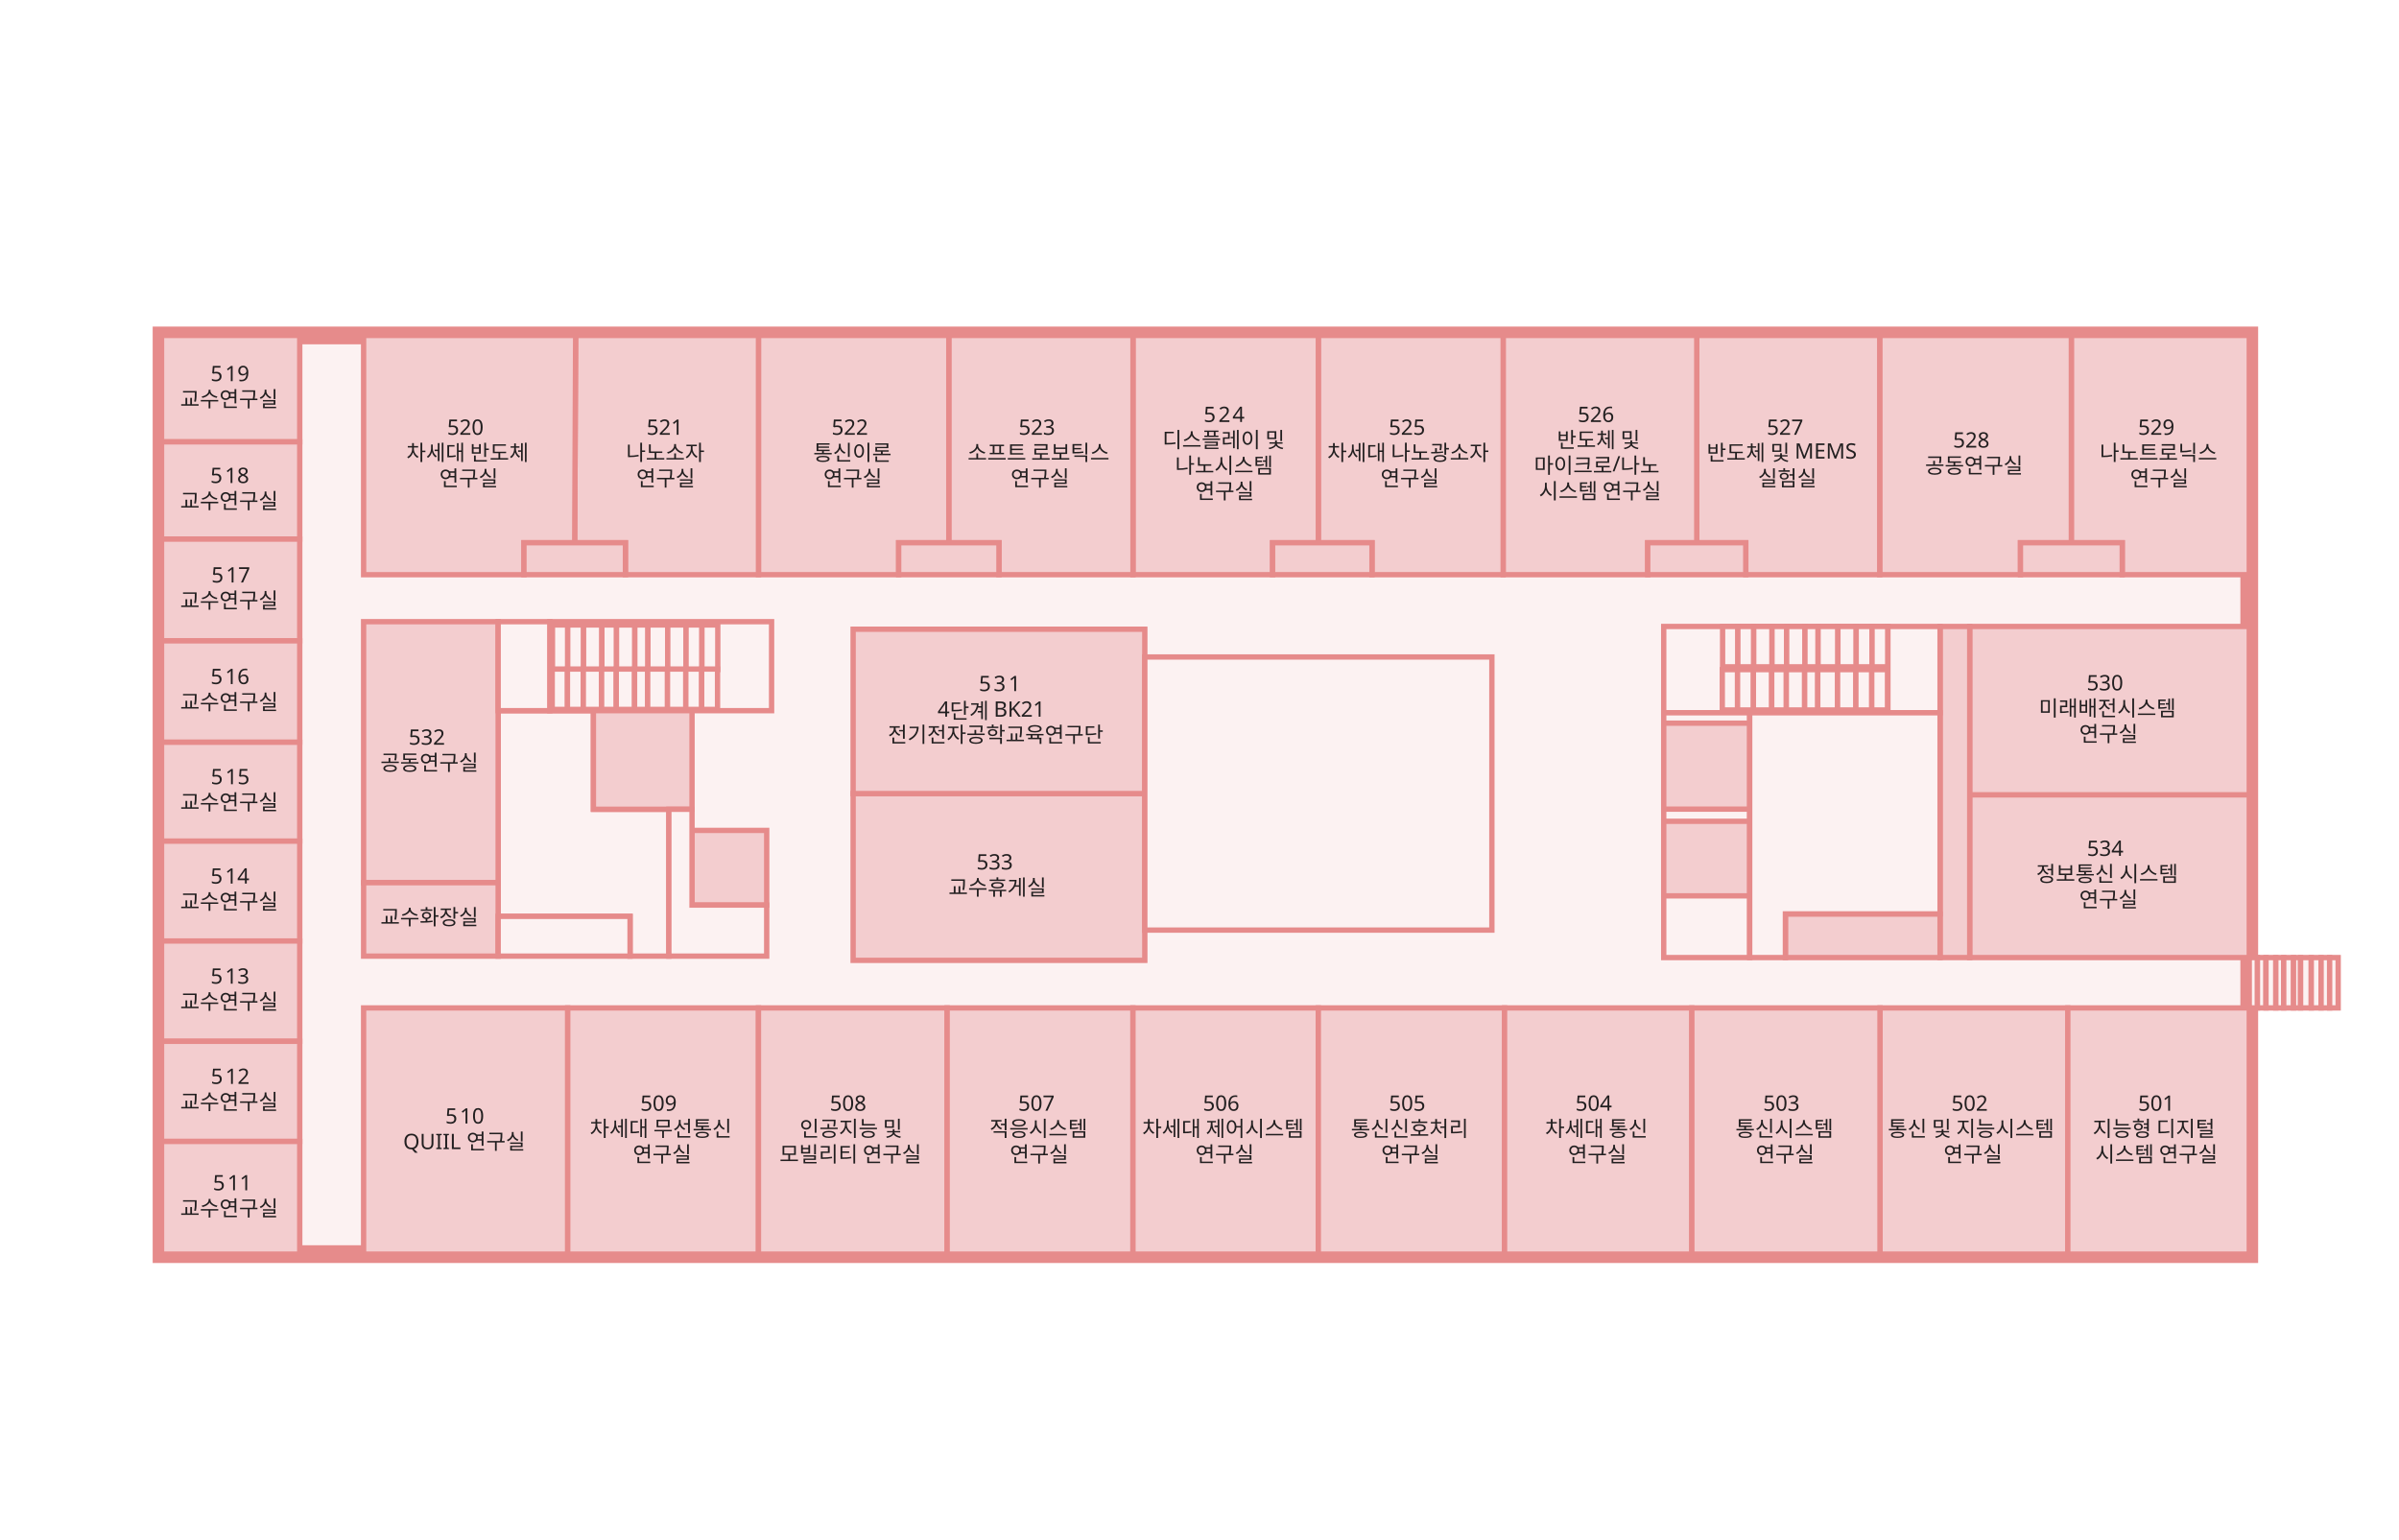
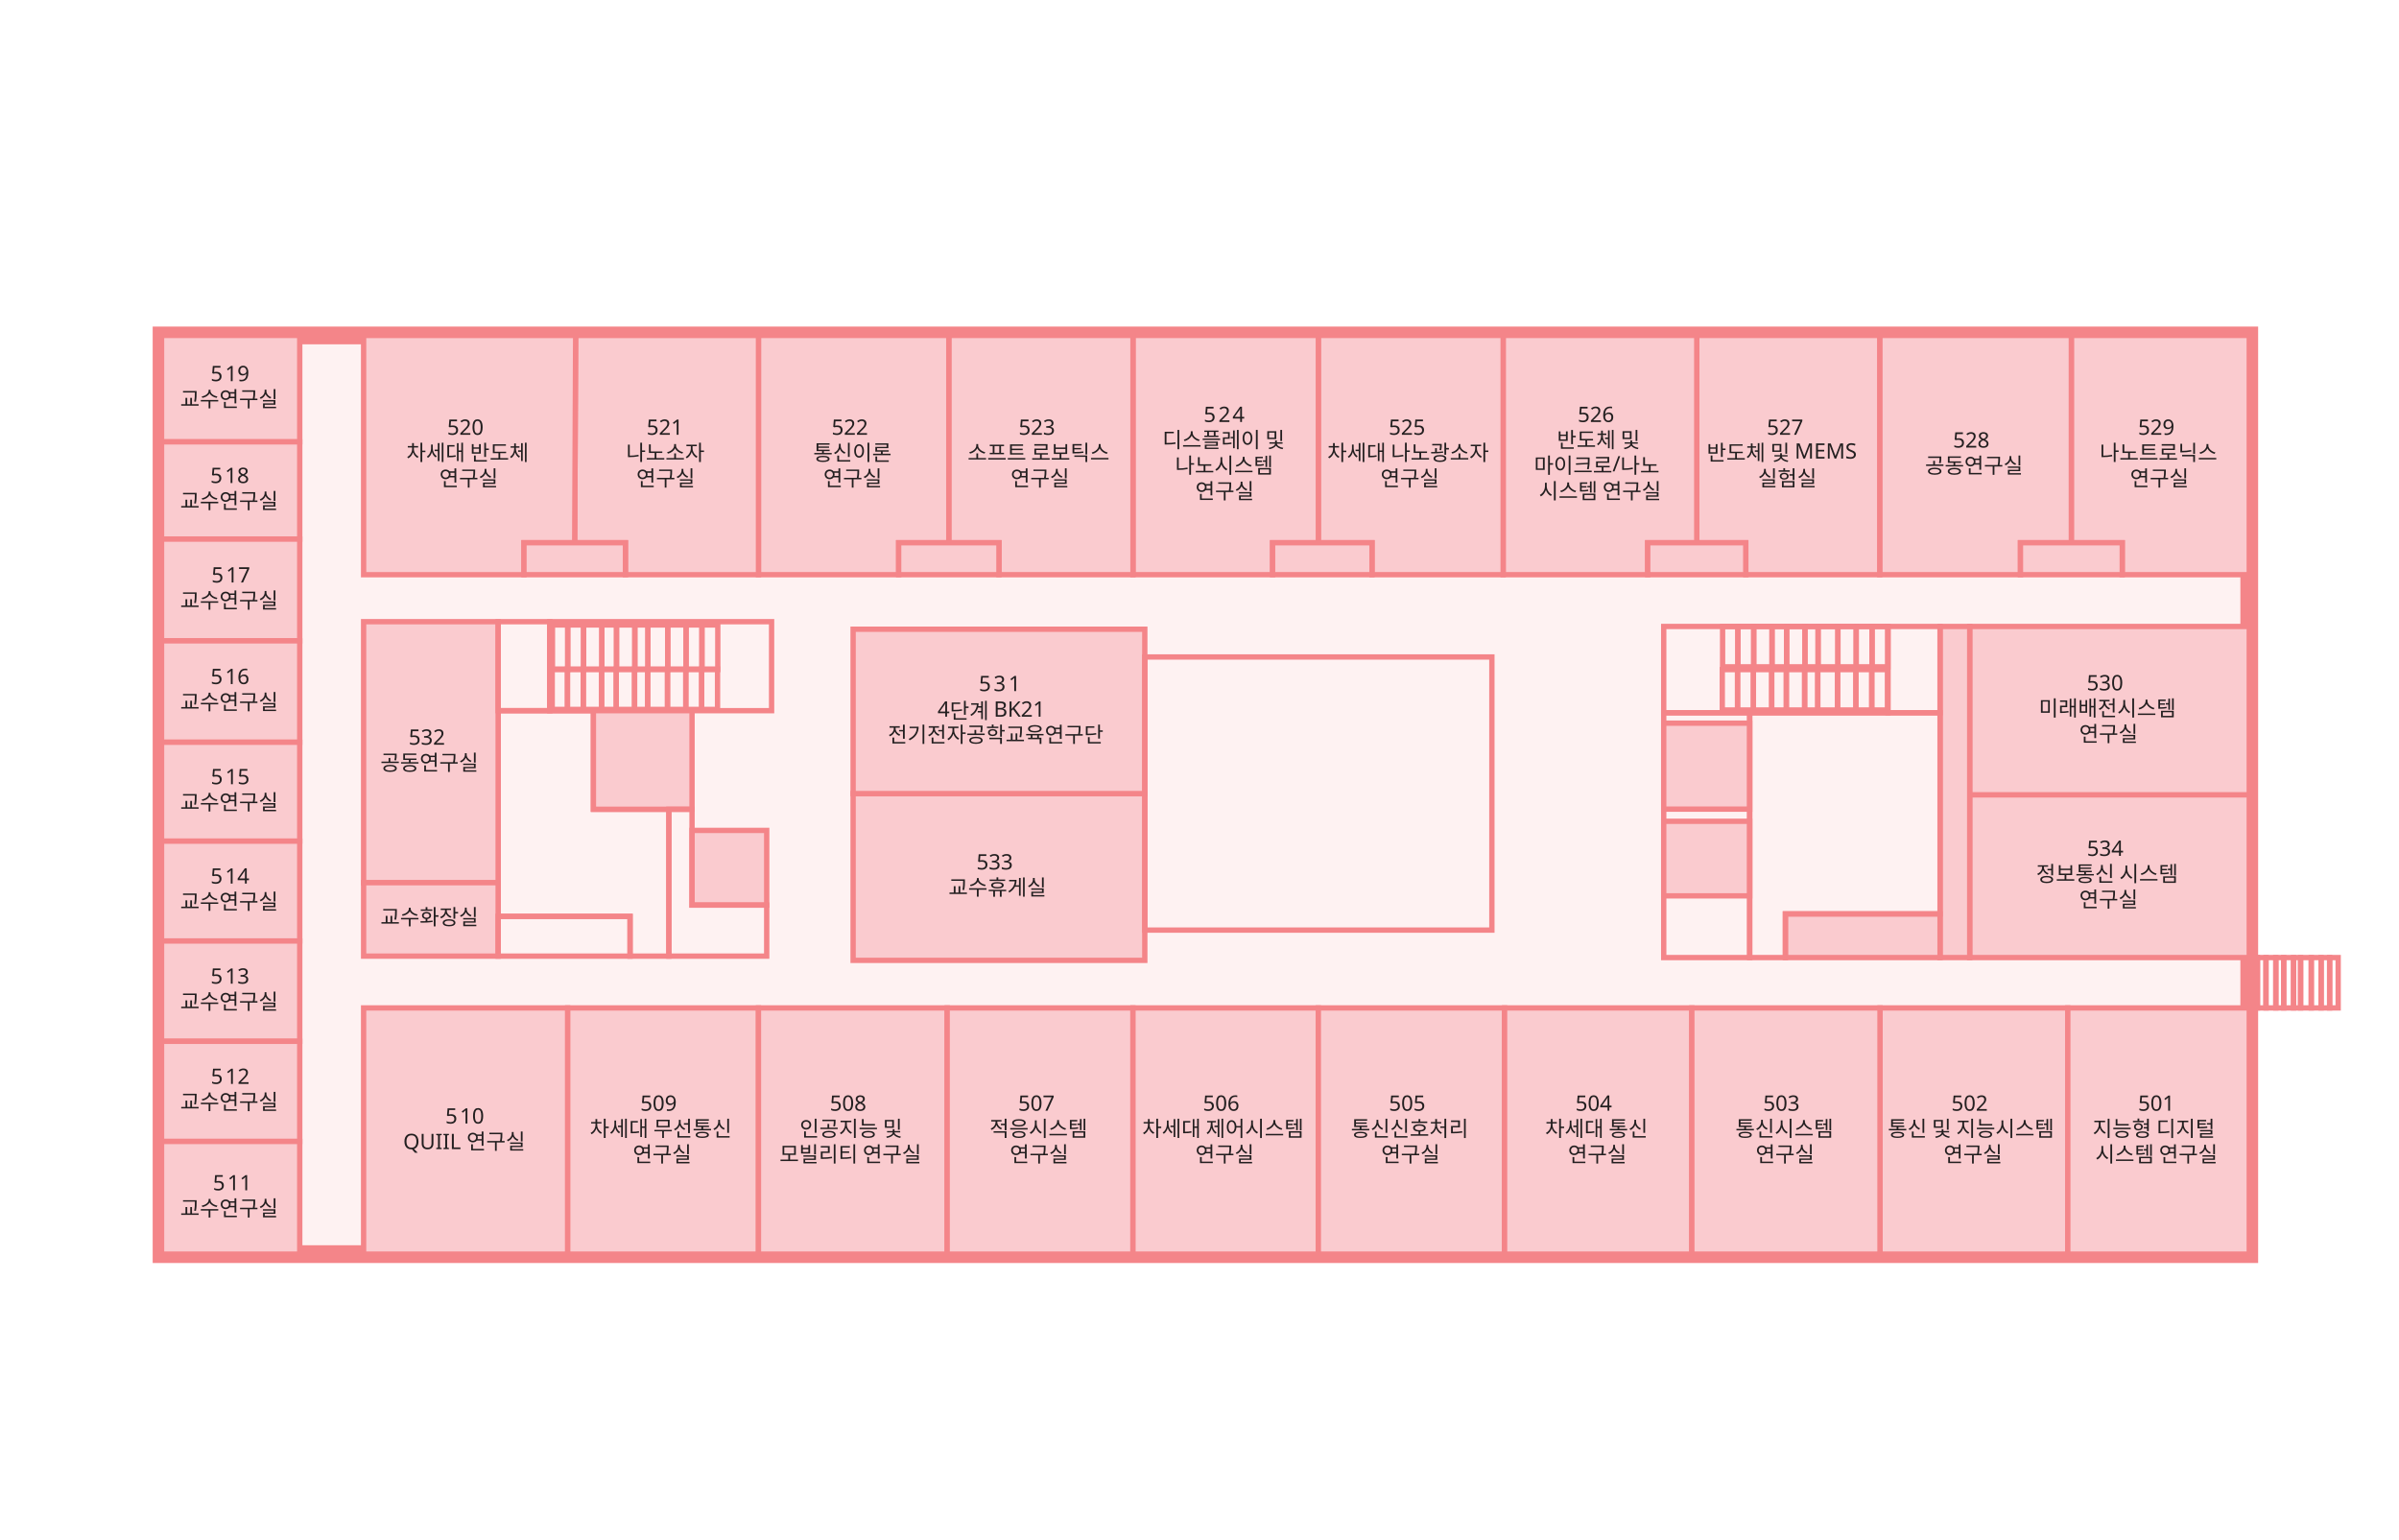
<svg xmlns="http://www.w3.org/2000/svg" id="_x35_" viewBox="0 0 1350.69 867.01">
  <defs>
    <style>
      .cls-1 {
-         fill: #fcf2f2;
-         stroke-width: 10px;
+         fill: none;
+       }
+ 
+       .cls-1, .cls-2 {
+         stroke-width: 3px;
      }

      .cls-1, .cls-2, .cls-3 {
-         stroke: #e68b8b;
+         stroke: #f48589;
        stroke-miterlimit: 10;
      }

      .cls-2 {
-         fill: #fcf2f2;
-       }
- 
-       .cls-2, .cls-3 {
-         stroke-width: 3px;
+         fill: #facbcf;
      }

      .cls-4 {
-         fill: #221f20;
+         letter-spacing: -.03em;
+       }
+ 
+       .cls-5 {
+         fill: #231f20;
        font-family: NanumSquareNeoTTF-dEb, 'NanumSquare Neo';
        font-size: 12px;
      }

-       .cls-5 {
-         letter-spacing: -.03em;
-       }
- 
      .cls-6 {
        letter-spacing: -.01em;
      }

      .cls-3 {
-         fill: #f3cdcf;
+         fill: #fef2f2;
+         stroke-width: 10px;
      }
    </style>
  </defs>
  <g id="Layer_x5F_border-7" data-name="Layer_x5F_border">
-     <rect class="cls-1" x="90.96" y="188.88" width="1175.42" height="517.29" />
+     <rect class="cls-3" x="90.96" y="188.88" width="1175.42" height="517.29" />
    <g>
-       <rect class="cls-2" x="1266.38" y="539.19" width="4.62" height="28.35" />
-       <rect class="cls-2" x="1271" y="539.19" width="4.8" height="28.35" />
-       <rect class="cls-2" x="1275.8" y="539.19" width="5.54" height="28.35" />
-       <rect class="cls-2" x="1281.34" y="539.19" width="4.43" height="28.35" />
-       <rect class="cls-2" x="1285.78" y="539.19" width="5.54" height="28.35" />
-       <rect class="cls-2" x="1291.32" y="539.19" width="3.97" height="28.35" />
-       <rect class="cls-2" x="1295.29" y="539.19" width="6" height="28.35" />
-       <rect class="cls-2" x="1301.3" y="539.19" width="5.54" height="28.35" />
-       <rect class="cls-2" x="1306.84" y="539.19" width="4.8" height="28.35" />
-       <rect class="cls-2" x="1311.64" y="539.19" width="4.8" height="28.35" />
+       <rect class="cls-1" x="1266.38" y="539.19" width="4.62" height="28.35" />
+       <rect class="cls-1" x="1271" y="539.19" width="4.8" height="28.35" />
+       <rect class="cls-1" x="1275.8" y="539.19" width="5.54" height="28.35" />
+       <rect class="cls-1" x="1281.34" y="539.19" width="4.43" height="28.35" />
+       <rect class="cls-1" x="1285.78" y="539.19" width="5.54" height="28.35" />
+       <rect class="cls-1" x="1291.32" y="539.19" width="3.97" height="28.35" />
+       <rect class="cls-1" x="1295.29" y="539.19" width="6" height="28.35" />
+       <rect class="cls-1" x="1301.3" y="539.19" width="5.54" height="28.35" />
+       <rect class="cls-1" x="1306.84" y="539.19" width="4.8" height="28.35" />
+       <rect class="cls-1" x="1311.64" y="539.19" width="4.8" height="28.35" />
    </g>
  </g>
  <g id="Layer_149">
-     <rect class="cls-3" x="1058.48" y="567.54" width="105.74" height="138.63" />
-     <text class="cls-4" transform="translate(1098.65 625.44)">
+     <rect class="cls-2" x="1058.48" y="567.54" width="105.74" height="138.63" />
+     <text class="cls-5" transform="translate(1098.65 625.44)">
      <tspan x="0" y="0">502</tspan>
      <tspan x="-35.78" y="14.4">통신 및 지능시스템</tspan>
      <tspan x="-4.37" y="28.8">연구실</tspan>
    </text>
  </g>
  <g id="Layer_167">
-     <rect class="cls-3" x="480.32" y="446.84" width="164.23" height="93.92" />
-     <text class="cls-4" transform="translate(549.75 489.58)">
+     <rect class="cls-2" x="480.32" y="446.84" width="164.23" height="93.92" />
+     <text class="cls-5" transform="translate(549.75 489.58)">
      <tspan x="0" y="0">533</tspan>
      <tspan x="-15.76" y="14.4">교수휴게실</tspan>
    </text>
  </g>
  <g id="Layer_164">
-     <polygon class="cls-2" points="280.48 400.17 280.48 515.98 354.73 515.98 354.73 538.37 376.59 538.37 376.59 455.7 334.11 455.7 334.11 400.17 280.48 400.17" />
+     <polygon class="cls-1" points="280.48 400.17 280.48 515.98 354.73 515.98 354.73 538.37 376.59 538.37 376.59 455.7 334.11 455.7 334.11 400.17 280.48 400.17" />
  </g>
  <g id="Layer_165">
-     <rect class="cls-3" x="204.72" y="350.06" width="75.75" height="146.97" />
-     <text class="cls-4" transform="translate(230.05 419.33)">
+     <rect class="cls-2" x="204.72" y="350.06" width="75.75" height="146.97" />
+     <text class="cls-5" transform="translate(230.05 419.33)">
      <tspan x="0" y="0">532</tspan>
      <tspan x="-15.89" y="14.4">공동연구실</tspan>
    </text>
  </g>
  <g id="Layer_166">
-     <rect class="cls-3" x="204.72" y="497.03" width="75.75" height="41.34" />
-     <text class="cls-4" transform="translate(214.16 520.68)">
+     <rect class="cls-2" x="204.72" y="497.03" width="75.75" height="41.34" />
+     <text class="cls-5" transform="translate(214.16 520.68)">
      <tspan x="0" y="0">교수화장실</tspan>
    </text>
  </g>
  <g id="Layer_150">
-     <rect class="cls-3" x="1164.22" y="567.54" width="102.16" height="138.63" />
-     <text class="cls-4" transform="translate(1203.78 625.44)">
+     <rect class="cls-2" x="1164.22" y="567.54" width="102.16" height="138.63" />
+     <text class="cls-5" transform="translate(1203.78 625.44)">
      <tspan x="0" y="0">501</tspan>
      <tspan x="-25.58" y="14.4">지능형 디지털 </tspan>
      <tspan x="-24.09" y="28.8">시스템 연구실</tspan>
    </text>
  </g>
  <g id="Layer_151">
-     <rect class="cls-3" x="1108.99" y="447.53" width="157.39" height="91.66" />
-     <text class="cls-4" transform="translate(1174.98 481.94)">
+     <rect class="cls-2" x="1108.99" y="447.53" width="157.39" height="91.66" />
+     <text class="cls-5" transform="translate(1174.98 481.94)">
      <tspan x="0" y="0">534</tspan>
      <tspan x="-28.6" y="14.4">정보통신 시스템</tspan>
      <tspan x="-4.36" y="28.8">연구실</tspan>
    </text>
  </g>
  <g id="Layer_152">
-     <rect class="cls-3" x="1108.99" y="352.75" width="157.39" height="94.78" />
-     <text class="cls-4" transform="translate(1174.86 388.72)">
+     <rect class="cls-2" x="1108.99" y="352.75" width="157.39" height="94.78" />
+     <text class="cls-5" transform="translate(1174.86 388.72)">
      <tspan x="0" y="0">530</tspan>
      <tspan x="-26.99" y="14.4">미래배전시스템</tspan>
      <tspan x="-4.24" y="28.8">연구실</tspan>
    </text>
  </g>
  <g id="Layer_153">
-     <polygon class="cls-3" points="1194.86 323.6 1266.38 323.6 1266.38 188.88 1166.21 188.88 1166.21 305.61 1194.86 305.61 1194.86 323.6" />
-     <text class="cls-4" transform="translate(1203.75 244.82)">
+     <polygon class="cls-2" points="1194.86 323.6 1266.38 323.6 1266.38 188.88 1166.21 188.88 1166.21 305.61 1194.86 305.61 1194.86 323.6" />
+     <text class="cls-5" transform="translate(1203.75 244.82)">
      <tspan x="0" y="0">529</tspan>
      <tspan x="-21.58" y="14.4">나노트로닉스</tspan>
      <tspan x="-4.51" y="28.8">연구실</tspan>
    </text>
  </g>
  <g id="Layer_154">
-     <polygon class="cls-3" points="1137.57 323.6 1137.57 305.61 1166.21 305.61 1166.21 188.88 1058.31 188.88 1058.31 323.6 1137.57 323.6" />
-     <text class="cls-4" transform="translate(1099.58 252.02)">
+     <polygon class="cls-2" points="1137.57 323.6 1137.57 305.61 1166.21 305.61 1166.21 188.88 1058.31 188.88 1058.31 323.6 1137.57 323.6" />
+     <text class="cls-5" transform="translate(1099.58 252.02)">
      <tspan x="0" y="0">528</tspan>
      <tspan x="-15.76" y="14.4">공동연구실</tspan>
    </text>
  </g>
  <g id="Layer_155">
-     <polygon class="cls-3" points="982.91 323.6 1058.31 323.6 1058.31 188.88 955.31 188.88 955.31 305.61 982.91 305.61 982.91 323.6" />
-     <text class="cls-4" transform="translate(994.74 244.82)">
+     <polygon class="cls-2" points="982.91 323.6 1058.31 323.6 1058.31 188.88 955.31 188.88 955.31 305.61 982.91 305.61 982.91 323.6" />
+     <text class="cls-5" transform="translate(994.74 244.82)">
      <tspan x="0" y="0">527</tspan>
      <tspan x="-33.85" y="14.4">반도체 및 MEMS</tspan>
      <tspan x="-4.99" y="28.8">실험실</tspan>
    </text>
  </g>
  <g id="Layer_156">
-     <polygon class="cls-3" points="927.7 323.6 927.7 305.61 955.31 305.61 955.31 188.88 846.31 188.88 846.31 323.6 927.7 323.6" />
-     <text class="cls-4" transform="translate(888.26 237.62)">
+     <polygon class="cls-2" points="927.7 323.6 927.7 305.61 955.31 305.61 955.31 188.88 846.31 188.88 846.31 323.6 927.7 323.6" />
+     <text class="cls-5" transform="translate(888.26 237.62)">
      <tspan x="0" y="0">526</tspan>
      <tspan x="-11.69" y="14.4">반도체 및</tspan>
      <tspan x="-24.58" y="28.8">마이크로/나노</tspan>
      <tspan x="-24.55" y="43.2" xml:space="preserve"> 시스템 연구실</tspan>
    </text>
  </g>
  <g id="Layer_157">
-     <polygon class="cls-3" points="772.47 323.6 846.31 323.6 846.31 188.88 742.25 188.88 742.25 305.61 772.47 305.61 772.47 323.6" />
-     <text class="cls-4" transform="translate(781.85 244.82)">
+     <polygon class="cls-2" points="772.47 323.6 846.31 323.6 846.31 188.88 742.25 188.88 742.25 305.61 772.47 305.61 772.47 323.6" />
+     <text class="cls-5" transform="translate(781.85 244.82)">
      <tspan x="0" y="0">525</tspan>
      <tspan x="-34.56" y="14.4">차세대 나노광소자</tspan>
      <tspan x="-4.63" y="28.8">연구실</tspan>
    </text>
  </g>
  <g id="Layer_158">
-     <polygon class="cls-3" points="716.5 323.6 716.5 305.61 742.25 305.61 742.25 188.88 637.89 188.88 637.89 323.6 716.5 323.6" />
-     <text class="cls-4" transform="translate(677.67 237.62)">
+     <polygon class="cls-2" points="716.5 323.6 716.5 305.61 742.25 305.61 742.25 188.88 637.89 188.88 637.89 323.6 716.5 323.6" />
+     <text class="cls-5" transform="translate(677.67 237.62)">
      <tspan x="0" y="0">5</tspan>
-       <tspan class="cls-5" x="8.29" y="0">2</tspan>
+       <tspan class="cls-4" x="8.29" y="0">2</tspan>
      <tspan x="16.21" y="0">4</tspan>
      <tspan x="-23.21" y="14.4">디스플레이 및</tspan>
      <tspan x="-16.04" y="28.8">나노시스템</tspan>
      <tspan x="-4.66" y="43.2">연구실</tspan>
    </text>
  </g>
  <g id="Layer_159">
-     <polygon class="cls-3" points="562.43 323.6 637.89 323.6 637.89 188.88 534.2 188.88 534.2 305.61 562.43 305.61 562.43 323.6" />
-     <text class="cls-4" transform="translate(573.49 244.82)">
+     <polygon class="cls-2" points="562.43 323.6 637.89 323.6 637.89 188.88 534.2 188.88 534.2 305.61 562.43 305.61 562.43 323.6" />
+     <text class="cls-5" transform="translate(573.49 244.82)">
      <tspan x="0" y="0">523</tspan>
      <tspan x="-28.75" y="14.4">소프트 로보틱스</tspan>
      <tspan x="-4.51" y="28.8">연구실</tspan>
    </text>
  </g>
  <g id="Layer_160">
-     <polygon class="cls-3" points="505.97 323.6 427.03 323.6 427.03 188.88 534.2 188.88 534.2 305.61 505.97 305.61 505.97 323.6" />
-     <text class="cls-4" transform="translate(468.19 244.82)">
+     <polygon class="cls-2" points="505.97 323.6 427.03 323.6 427.03 188.88 534.2 188.88 534.2 305.61 505.97 305.61 505.97 323.6" />
+     <text class="cls-5" transform="translate(468.19 244.82)">
      <tspan x="0" y="0">522</tspan>
      <tspan x="-10.33" y="14.4">통신이론</tspan>
      <tspan x="-4.64" y="28.8">연구실</tspan>
    </text>
  </g>
  <g id="Layer_161">
-     <polygon class="cls-3" points="352.12 323.6 427.03 323.6 427.03 188.88 324.1 188.88 323.56 305.61 352.12 305.61 352.12 323.6" />
-     <text class="cls-4" transform="translate(364.04 244.82)">
+     <polygon class="cls-2" points="352.12 323.6 427.03 323.6 427.03 188.88 324.1 188.88 323.56 305.61 352.12 305.61 352.12 323.6" />
+     <text class="cls-5" transform="translate(364.04 244.82)">
      <tspan x="0" y="0">521</tspan>
      <tspan x="-11.5" y="14.4">나노소자</tspan>
      <tspan x="-5.81" y="28.8">연구실</tspan>
    </text>
  </g>
  <g id="Layer_162">
-     <polygon class="cls-3" points="204.72 323.6 295 323.6 295 305.61 323.56 305.61 324.1 188.88 204.72 188.88 204.72 323.6" />
-     <text class="cls-4" transform="translate(251.72 244.82)">
+     <polygon class="cls-2" points="204.72 323.6 295 323.6 295 305.61 323.56 305.61 324.1 188.88 204.72 188.88 204.72 323.6" />
+     <text class="cls-5" transform="translate(251.72 244.82)">
      <tspan x="0" y="0">520</tspan>
      <tspan x="-22.92" y="14.4">차세대 반도체</tspan>
      <tspan x="-4.37" y="28.8">연구실</tspan>
    </text>
  </g>
  <g id="Layer_163">
-     <rect class="cls-3" x="480.32" y="354.3" width="164.23" height="92.54" />
-     <text class="cls-4" transform="translate(551.11 389.15)">
+     <rect class="cls-2" x="480.32" y="354.3" width="164.23" height="92.54" />
+     <text class="cls-5" transform="translate(551.11 389.15)">
      <tspan x="0" y="0">5</tspan>
      <tspan class="cls-6" x="8.29" y="0">3</tspan>
      <tspan x="16.7" y="0">1</tspan>
      <tspan x="-23.27" y="14.4">4단계 BK21 </tspan>
      <tspan x="-51.25" y="28.8">전기전자공학교육연구단</tspan>
    </text>
  </g>
  <g id="Layer_x5F_others-7" data-name="Layer_x5F_others">
-     <rect class="cls-3" x="1092.3" y="352.75" width="16.69" height="186.44" />
-     <rect class="cls-2" x="936.71" y="352.75" width="126.24" height="48.59" />
-     <rect class="cls-2" x="936.71" y="401.35" width="48.41" height="137.84" />
-     <rect class="cls-3" x="936.71" y="407.2" width="48.41" height="48.41" />
-     <rect class="cls-3" x="936.71" y="462.45" width="48.41" height="41.99" />
-     <rect class="cls-3" x="1005.22" y="514.6" width="87.07" height="24.59" />
+     <rect class="cls-2" x="1092.3" y="352.75" width="16.69" height="186.44" />
+     <rect class="cls-1" x="936.71" y="352.75" width="126.24" height="48.59" />
+     <rect class="cls-1" x="936.71" y="401.35" width="48.41" height="137.84" />
+     <rect class="cls-2" x="936.71" y="407.2" width="48.41" height="48.41" />
+     <rect class="cls-2" x="936.71" y="462.45" width="48.41" height="41.99" />
+     <rect class="cls-2" x="1005.22" y="514.6" width="87.07" height="24.59" />
    <g>
-       <rect class="cls-2" x="969.86" y="352.75" width="8.59" height="22.73" />
-       <rect class="cls-2" x="978.45" y="352.75" width="8.93" height="22.73" />
-       <rect class="cls-2" x="987.38" y="352.75" width="10.3" height="22.73" />
-       <rect class="cls-2" x="997.68" y="352.75" width="8.24" height="22.73" />
-       <rect class="cls-2" x="1005.93" y="352.75" width="10.3" height="22.73" />
-       <rect class="cls-2" x="1016.23" y="352.75" width="7.38" height="22.73" />
-       <rect class="cls-2" x="1023.62" y="352.75" width="11.16" height="22.73" />
-       <rect class="cls-2" x="1034.78" y="352.75" width="10.3" height="22.73" />
-       <rect class="cls-2" x="1045.08" y="352.75" width="8.93" height="22.73" />
-       <rect class="cls-2" x="1054.01" y="352.75" width="8.93" height="22.73" />
+       <rect class="cls-1" x="969.86" y="352.75" width="8.59" height="22.73" />
+       <rect class="cls-1" x="978.45" y="352.75" width="8.93" height="22.73" />
+       <rect class="cls-1" x="987.38" y="352.75" width="10.3" height="22.73" />
+       <rect class="cls-1" x="997.68" y="352.75" width="8.24" height="22.73" />
+       <rect class="cls-1" x="1005.93" y="352.75" width="10.3" height="22.73" />
+       <rect class="cls-1" x="1016.23" y="352.75" width="7.38" height="22.73" />
+       <rect class="cls-1" x="1023.62" y="352.75" width="11.16" height="22.73" />
+       <rect class="cls-1" x="1034.78" y="352.75" width="10.3" height="22.73" />
+       <rect class="cls-1" x="1045.08" y="352.75" width="8.93" height="22.73" />
+       <rect class="cls-1" x="1054.01" y="352.75" width="8.93" height="22.73" />
    </g>
    <g>
-       <rect class="cls-2" x="969.69" y="377.05" width="8.59" height="22.73" />
-       <rect class="cls-2" x="978.28" y="377.05" width="8.93" height="22.73" />
-       <rect class="cls-2" x="987.21" y="377.05" width="10.3" height="22.73" />
-       <rect class="cls-2" x="997.51" y="377.05" width="8.24" height="22.73" />
-       <rect class="cls-2" x="1005.75" y="377.05" width="10.3" height="22.73" />
-       <rect class="cls-2" x="1016.06" y="377.05" width="7.38" height="22.73" />
-       <rect class="cls-2" x="1023.44" y="377.05" width="11.16" height="22.73" />
-       <rect class="cls-2" x="1034.61" y="377.05" width="10.3" height="22.73" />
-       <rect class="cls-2" x="1044.91" y="377.05" width="8.93" height="22.73" />
-       <rect class="cls-2" x="1053.84" y="377.05" width="8.93" height="22.73" />
+       <rect class="cls-1" x="969.69" y="377.05" width="8.59" height="22.73" />
+       <rect class="cls-1" x="978.28" y="377.05" width="8.93" height="22.73" />
+       <rect class="cls-1" x="987.21" y="377.05" width="10.3" height="22.73" />
+       <rect class="cls-1" x="997.51" y="377.05" width="8.24" height="22.73" />
+       <rect class="cls-1" x="1005.75" y="377.05" width="10.3" height="22.73" />
+       <rect class="cls-1" x="1016.06" y="377.05" width="7.38" height="22.73" />
+       <rect class="cls-1" x="1023.44" y="377.05" width="11.16" height="22.73" />
+       <rect class="cls-1" x="1034.61" y="377.05" width="10.3" height="22.73" />
+       <rect class="cls-1" x="1044.91" y="377.05" width="8.93" height="22.73" />
+       <rect class="cls-1" x="1053.84" y="377.05" width="8.93" height="22.73" />
    </g>
-     <rect class="cls-2" x="1062.94" y="352.75" width="29.35" height="48.59" />
-     <rect class="cls-2" x="644.55" y="369.93" width="195.41" height="153.79" />
-     <rect class="cls-3" x="1137.57" y="305.61" width="57.3" height="17.99" />
-     <rect class="cls-3" x="927.7" y="305.61" width="55.21" height="17.99" />
-     <rect class="cls-3" x="716.5" y="305.61" width="55.96" height="17.99" />
-     <rect class="cls-3" x="505.97" y="305.61" width="56.46" height="17.99" />
-     <rect class="cls-3" x="295" y="305.61" width="57.13" height="17.99" />
-     <rect class="cls-2" x="280.48" y="515.98" width="74.26" height="22.39" />
-     <rect class="cls-3" x="389.63" y="467.59" width="42.04" height="42.04" />
-     <rect class="cls-2" x="309.52" y="350.06" width="124.9" height="50.11" />
-     <rect class="cls-3" x="334.11" y="400.17" width="55.52" height="55.52" />
-     <polygon class="cls-2" points="389.63 455.7 389.63 509.63 431.67 509.63 431.67 538.37 376.59 538.37 376.59 455.7 389.63 455.7" />
+     <rect class="cls-1" x="1062.94" y="352.75" width="29.35" height="48.59" />
+     <rect class="cls-1" x="644.55" y="369.93" width="195.41" height="153.79" />
+     <rect class="cls-2" x="1137.57" y="305.61" width="57.3" height="17.99" />
+     <rect class="cls-2" x="927.7" y="305.61" width="55.21" height="17.99" />
+     <rect class="cls-2" x="716.5" y="305.61" width="55.96" height="17.99" />
+     <rect class="cls-2" x="505.97" y="305.61" width="56.46" height="17.99" />
+     <rect class="cls-2" x="295" y="305.61" width="57.13" height="17.99" />
+     <rect class="cls-1" x="280.48" y="515.98" width="74.26" height="22.39" />
+     <rect class="cls-2" x="389.63" y="467.59" width="42.04" height="42.04" />
+     <rect class="cls-1" x="309.52" y="350.06" width="124.9" height="50.11" />
+     <rect class="cls-2" x="334.11" y="400.17" width="55.52" height="55.52" />
+     <polygon class="cls-1" points="389.63 455.7 389.63 509.63 431.67 509.63 431.67 538.37 376.59 538.37 376.59 455.7 389.63 455.7" />
    <g>
-       <rect class="cls-2" x="311.05" y="351.91" width="8.59" height="25.11" />
-       <rect class="cls-2" x="319.64" y="351.91" width="8.93" height="25.11" />
-       <rect class="cls-2" x="328.57" y="351.91" width="10.3" height="25.11" />
-       <rect class="cls-2" x="338.87" y="351.91" width="8.24" height="25.11" />
-       <rect class="cls-2" x="347.11" y="351.91" width="10.3" height="25.11" />
-       <rect class="cls-2" x="357.42" y="351.91" width="7.38" height="25.11" />
-       <rect class="cls-2" x="364.8" y="351.91" width="11.16" height="25.11" />
-       <rect class="cls-2" x="375.97" y="351.91" width="10.3" height="25.11" />
-       <rect class="cls-2" x="386.27" y="351.91" width="8.93" height="25.11" />
-       <rect class="cls-2" x="395.2" y="351.91" width="8.93" height="25.11" />
+       <rect class="cls-1" x="311.05" y="351.91" width="8.59" height="25.11" />
+       <rect class="cls-1" x="319.64" y="351.91" width="8.93" height="25.11" />
+       <rect class="cls-1" x="328.57" y="351.91" width="10.3" height="25.11" />
+       <rect class="cls-1" x="338.87" y="351.91" width="8.24" height="25.11" />
+       <rect class="cls-1" x="347.11" y="351.91" width="10.3" height="25.11" />
+       <rect class="cls-1" x="357.42" y="351.91" width="7.38" height="25.11" />
+       <rect class="cls-1" x="364.8" y="351.91" width="11.16" height="25.11" />
+       <rect class="cls-1" x="375.97" y="351.91" width="10.3" height="25.11" />
+       <rect class="cls-1" x="386.27" y="351.91" width="8.93" height="25.11" />
+       <rect class="cls-1" x="395.2" y="351.91" width="8.93" height="25.11" />
    </g>
    <g>
-       <rect class="cls-2" x="310.91" y="376.73" width="8.59" height="22.73" />
-       <rect class="cls-2" x="319.49" y="376.73" width="8.93" height="22.73" />
-       <rect class="cls-2" x="328.43" y="376.73" width="10.3" height="22.73" />
-       <rect class="cls-2" x="338.73" y="376.73" width="8.24" height="22.73" />
-       <rect class="cls-2" x="346.97" y="376.73" width="10.3" height="22.73" />
-       <rect class="cls-2" x="357.28" y="376.73" width="7.38" height="22.73" />
-       <rect class="cls-2" x="364.66" y="376.73" width="11.16" height="22.73" />
-       <rect class="cls-2" x="375.82" y="376.73" width="10.3" height="22.73" />
-       <rect class="cls-2" x="386.13" y="376.73" width="8.93" height="22.73" />
-       <rect class="cls-2" x="395.06" y="376.73" width="8.93" height="22.73" />
+       <rect class="cls-1" x="310.91" y="376.73" width="8.59" height="22.73" />
+       <rect class="cls-1" x="319.49" y="376.73" width="8.93" height="22.73" />
+       <rect class="cls-1" x="328.43" y="376.73" width="10.3" height="22.73" />
+       <rect class="cls-1" x="338.73" y="376.73" width="8.24" height="22.73" />
+       <rect class="cls-1" x="346.97" y="376.73" width="10.3" height="22.73" />
+       <rect class="cls-1" x="357.28" y="376.73" width="7.38" height="22.73" />
+       <rect class="cls-1" x="364.66" y="376.73" width="11.16" height="22.73" />
+       <rect class="cls-1" x="375.82" y="376.73" width="10.3" height="22.73" />
+       <rect class="cls-1" x="386.13" y="376.73" width="8.93" height="22.73" />
+       <rect class="cls-1" x="395.06" y="376.73" width="8.93" height="22.73" />
    </g>
-     <rect class="cls-2" x="280.48" y="350.06" width="29.04" height="50.11" />
+     <rect class="cls-1" x="280.48" y="350.06" width="29.04" height="50.11" />
  </g>
  <g id="Layer_132">
-     <rect class="cls-3" x="90.96" y="188.88" width="77.8" height="59.92" />
-     <text class="cls-4" transform="translate(118.54 214.62)">
+     <rect class="cls-2" x="90.96" y="188.88" width="77.8" height="59.92" />
+     <text class="cls-5" transform="translate(118.54 214.62)">
      <tspan class="cls-6" x="0" y="0">5</tspan>
      <tspan x="8.17" y="0">19</tspan>
      <tspan x="-17.12" y="14.4">교수연구실</tspan>
    </text>
  </g>
+   <g id="Layer_339">
+     <polygon class="cls-1" points="1005.22 539.19 1005.22 514.6 1092.3 514.6 1092.3 401.35 985.11 401.35 985.11 539.19 1005.22 539.19" />
+   </g>
  <g id="Layer_133">
-     <rect class="cls-3" x="90.96" y="248.8" width="77.8" height="54.76" />
-     <text class="cls-4" transform="translate(118.41 271.96)">
+     <rect class="cls-2" x="90.96" y="248.8" width="77.8" height="54.76" />
+     <text class="cls-5" transform="translate(118.41 271.96)">
      <tspan class="cls-6" x="0" y="0">5</tspan>
      <tspan x="8.17" y="0">18</tspan>
      <tspan x="-16.99" y="14.4">교수연구실</tspan>
    </text>
  </g>
  <g id="Layer_134">
-     <rect class="cls-3" x="90.96" y="303.56" width="77.8" height="57.3" />
-     <text class="cls-4" transform="translate(119.02 327.99)">
+     <rect class="cls-2" x="90.96" y="303.56" width="77.8" height="57.3" />
+     <text class="cls-5" transform="translate(119.02 327.99)">
      <tspan class="cls-6" x="0" y="0">5</tspan>
      <tspan x="8.17" y="0">17</tspan>
      <tspan x="-17.6" y="14.4">교수연구실</tspan>
    </text>
  </g>
  <g id="Layer_135">
-     <rect class="cls-3" x="90.96" y="360.85" width="77.8" height="57.1" />
-     <text class="cls-4" transform="translate(118.54 385.18)">
+     <rect class="cls-2" x="90.96" y="360.85" width="77.8" height="57.1" />
+     <text class="cls-5" transform="translate(118.54 385.18)">
      <tspan class="cls-6" x="0" y="0">5</tspan>
      <tspan x="8.17" y="0">16</tspan>
      <tspan x="-17.12" y="14.4">교수연구실</tspan>
    </text>
  </g>
  <g id="Layer_136">
-     <rect class="cls-3" x="90.96" y="417.95" width="77.8" height="55.69" />
-     <text class="cls-4" transform="translate(118.66 441.58)">
+     <rect class="cls-2" x="90.96" y="417.95" width="77.8" height="55.69" />
+     <text class="cls-5" transform="translate(118.66 441.58)">
      <tspan class="cls-6" x="0" y="0">5</tspan>
      <tspan x="8.17" y="0">15</tspan>
      <tspan x="-17.24" y="14.4">교수연구실</tspan>
    </text>
  </g>
  <g id="Layer_137">
-     <rect class="cls-3" x="90.96" y="473.64" width="77.8" height="56.22" />
-     <text class="cls-4" transform="translate(118.51 497.54)">
+     <rect class="cls-2" x="90.96" y="473.64" width="77.8" height="56.22" />
+     <text class="cls-5" transform="translate(118.51 497.54)">
      <tspan class="cls-6" x="0" y="0">5</tspan>
      <tspan x="8.17" y="0">14</tspan>
      <tspan x="-17.09" y="14.4">교수연구실</tspan>
    </text>
  </g>
  <g id="Layer_138">
-     <rect class="cls-3" x="90.96" y="529.86" width="77.8" height="56.48" />
-     <text class="cls-4" transform="translate(118.54 553.88)">
+     <rect class="cls-2" x="90.96" y="529.86" width="77.8" height="56.48" />
+     <text class="cls-5" transform="translate(118.54 553.88)">
      <tspan class="cls-6" x="0" y="0">5</tspan>
      <tspan x="8.17" y="0">13</tspan>
      <tspan x="-17.12" y="14.4">교수연구실</tspan>
    </text>
  </g>
  <g id="Layer_139">
-     <rect class="cls-3" x="90.96" y="586.34" width="77.8" height="56.39" />
-     <text class="cls-4" transform="translate(118.67 610.32)">
+     <rect class="cls-2" x="90.96" y="586.34" width="77.8" height="56.39" />
+     <text class="cls-5" transform="translate(118.67 610.32)">
      <tspan class="cls-6" x="0" y="0">5</tspan>
      <tspan x="8.17" y="0">12</tspan>
      <tspan x="-17.24" y="14.4">교수연구실</tspan>
    </text>
  </g>
  <g id="Layer_140">
-     <rect class="cls-3" x="90.96" y="642.73" width="77.8" height="63.44" />
-     <text class="cls-4" transform="translate(119.84 670.24)">
+     <rect class="cls-2" x="90.96" y="642.73" width="77.8" height="63.44" />
+     <text class="cls-5" transform="translate(119.84 670.24)">
      <tspan class="cls-6" x="0" y="0">5</tspan>
      <tspan x="8.17" y="0">11</tspan>
      <tspan x="-18.41" y="14.4">교수연구실</tspan>
    </text>
  </g>
  <g id="Layer_141">
-     <rect class="cls-3" x="204.72" y="567.54" width="114.91" height="138.63" />
-     <text class="cls-4" transform="translate(250.71 632.64)">
+     <rect class="cls-2" x="204.72" y="567.54" width="114.91" height="138.63" />
+     <text class="cls-5" transform="translate(250.71 632.64)">
      <tspan class="cls-6" x="0" y="0">5</tspan>
      <tspan x="8.17" y="0">10</tspan>
      <tspan x="-23.74" y="14.4">QUIIL 연구실</tspan>
    </text>
  </g>
  <g id="Layer_142">
-     <rect class="cls-3" x="319.64" y="567.54" width="107.39" height="138.63" />
-     <text class="cls-4" transform="translate(360.51 625.44)">
+     <rect class="cls-2" x="319.64" y="567.54" width="107.39" height="138.63" />
+     <text class="cls-5" transform="translate(360.51 625.44)">
      <tspan x="0" y="0">509</tspan>
      <tspan x="-28.48" y="14.4">차세대 무선통신</tspan>
      <tspan x="-4.24" y="28.8">연구실</tspan>
    </text>
  </g>
  <g id="Layer_143">
-     <rect class="cls-3" x="427.03" y="567.54" width="106.25" height="138.63" />
-     <text class="cls-4" transform="translate(467.2 625.44)">
+     <rect class="cls-2" x="427.03" y="567.54" width="106.25" height="138.63" />
+     <text class="cls-5" transform="translate(467.2 625.44)">
      <tspan x="0" y="0">508</tspan>
      <tspan x="-16.98" y="14.4">인공지능 및</tspan>
      <tspan x="-28.36" y="28.8">모빌리티 연구실</tspan>
    </text>
  </g>
  <g id="Layer_144">
-     <rect class="cls-3" x="533.27" y="567.54" width="104.61" height="138.63" />
-     <text class="cls-4" transform="translate(573.24 625.44)">
+     <rect class="cls-2" x="533.27" y="567.54" width="104.61" height="138.63" />
+     <text class="cls-5" transform="translate(573.24 625.44)">
      <tspan x="0" y="0">507</tspan>
      <tspan x="-16.1" y="14.4">적응시스템</tspan>
      <tspan x="-4.72" y="28.8">연구실</tspan>
    </text>
  </g>
  <g id="Layer_145">
-     <rect class="cls-3" x="637.89" y="567.54" width="104.36" height="138.63" />
-     <text class="cls-4" transform="translate(677.25 625.44)">
+     <rect class="cls-2" x="637.89" y="567.54" width="104.36" height="138.63" />
+     <text class="cls-5" transform="translate(677.25 625.44)">
      <tspan x="0" y="0">506</tspan>
      <tspan x="-34.17" y="14.4">차세대 제어시스템</tspan>
      <tspan x="-4.24" y="28.8">연구실</tspan>
    </text>
  </g>
  <g id="Layer_146">
-     <rect class="cls-3" x="742.25" y="567.54" width="104.86" height="138.63" />
-     <text class="cls-4" transform="translate(781.98 625.44)">
+     <rect class="cls-2" x="742.25" y="567.54" width="104.86" height="138.63" />
+     <text class="cls-5" transform="translate(781.98 625.44)">
      <tspan x="0" y="0">505</tspan>
      <tspan x="-21.43" y="14.4">통신신호처리</tspan>
      <tspan x="-4.36" y="28.8">연구실</tspan>
    </text>
  </g>
  <g id="Layer_147">
-     <rect class="cls-3" x="847.11" y="567.54" width="105.43" height="138.63" />
-     <text class="cls-4" transform="translate(886.98 625.44)">
+     <rect class="cls-2" x="847.11" y="567.54" width="105.43" height="138.63" />
+     <text class="cls-5" transform="translate(886.98 625.44)">
      <tspan x="0" y="0">504</tspan>
      <tspan x="-17.08" y="14.4">차세대 통신</tspan>
      <tspan x="-4.21" y="28.8">연구실</tspan>
    </text>
  </g>
  <g id="Layer_169">
-     <rect class="cls-3" x="952.54" y="567.54" width="105.93" height="138.63" />
-     <text class="cls-4" transform="translate(992.69 625.44)">
+     <rect class="cls-2" x="952.54" y="567.54" width="105.93" height="138.63" />
+     <text class="cls-5" transform="translate(992.69 625.44)">
      <tspan x="0" y="0">503</tspan>
      <tspan x="-15.62" y="14.4">통신시스템</tspan>
      <tspan x="-4.24" y="28.8">연구실</tspan>
    </text>
  </g>
-   <g id="Layer_toilet1">
-     <polygon class="cls-2" points="1005.22 539.19 1005.22 514.6 1092.3 514.6 1092.3 401.35 985.11 401.35 985.11 539.19 1005.22 539.19" />
-   </g>
</svg>
